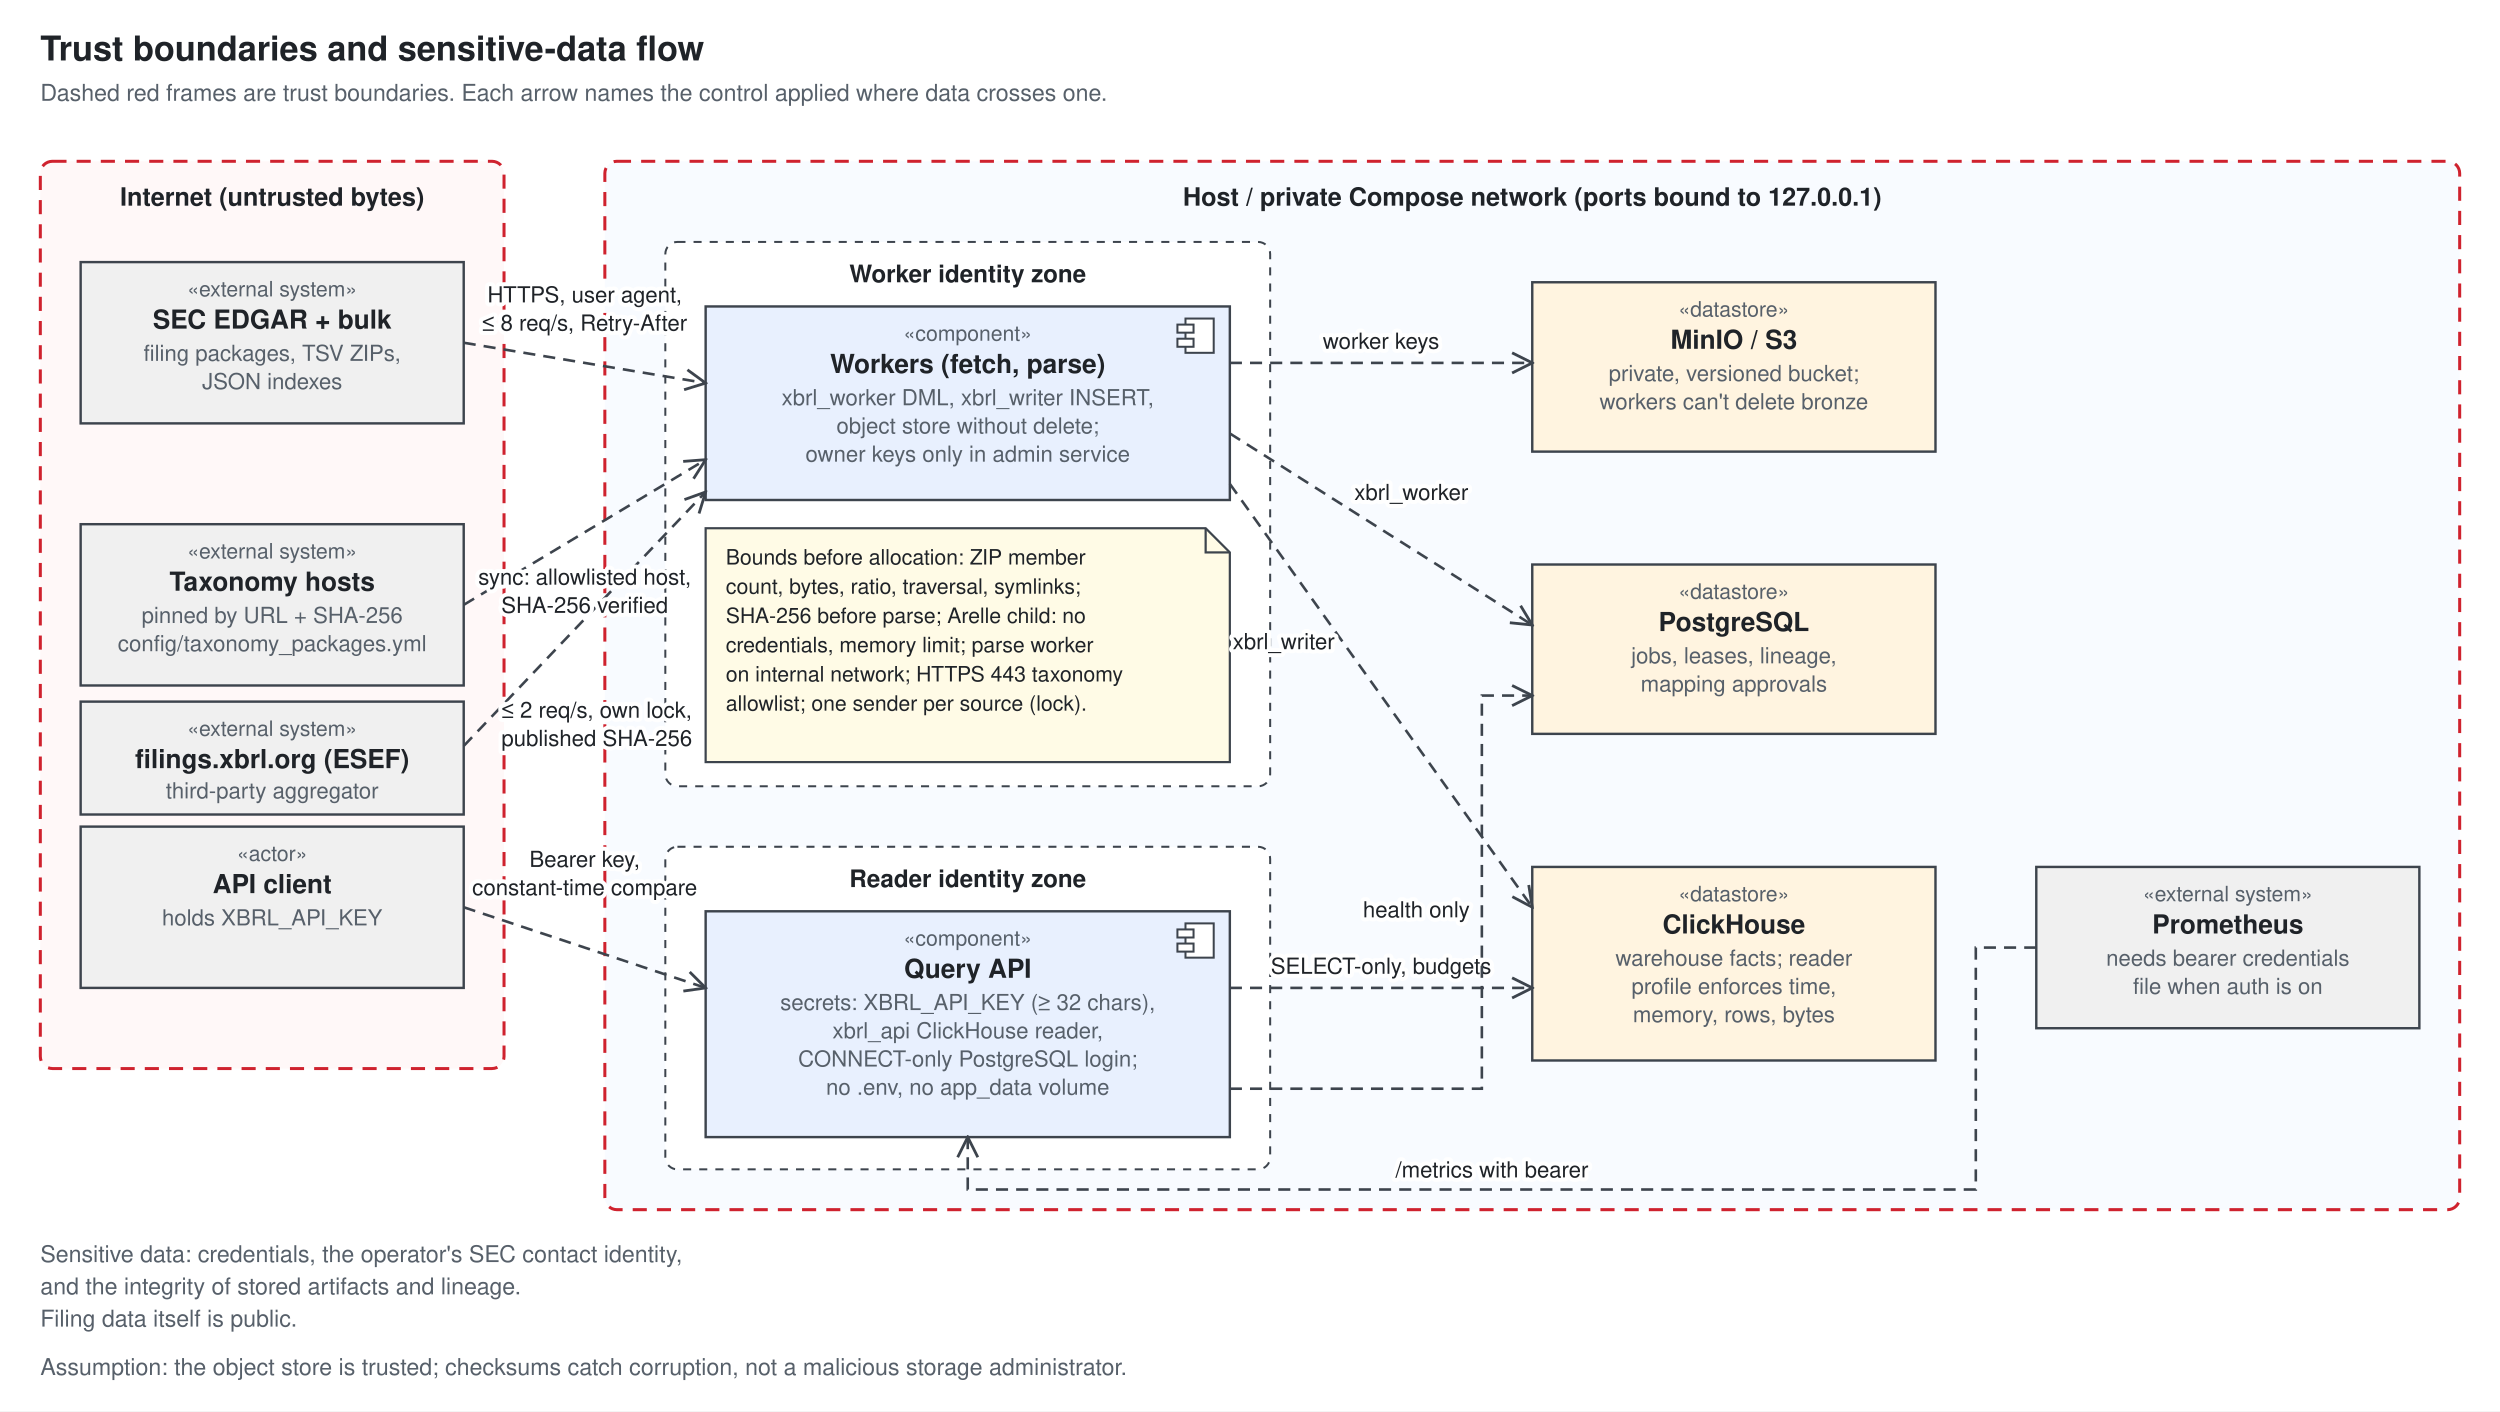
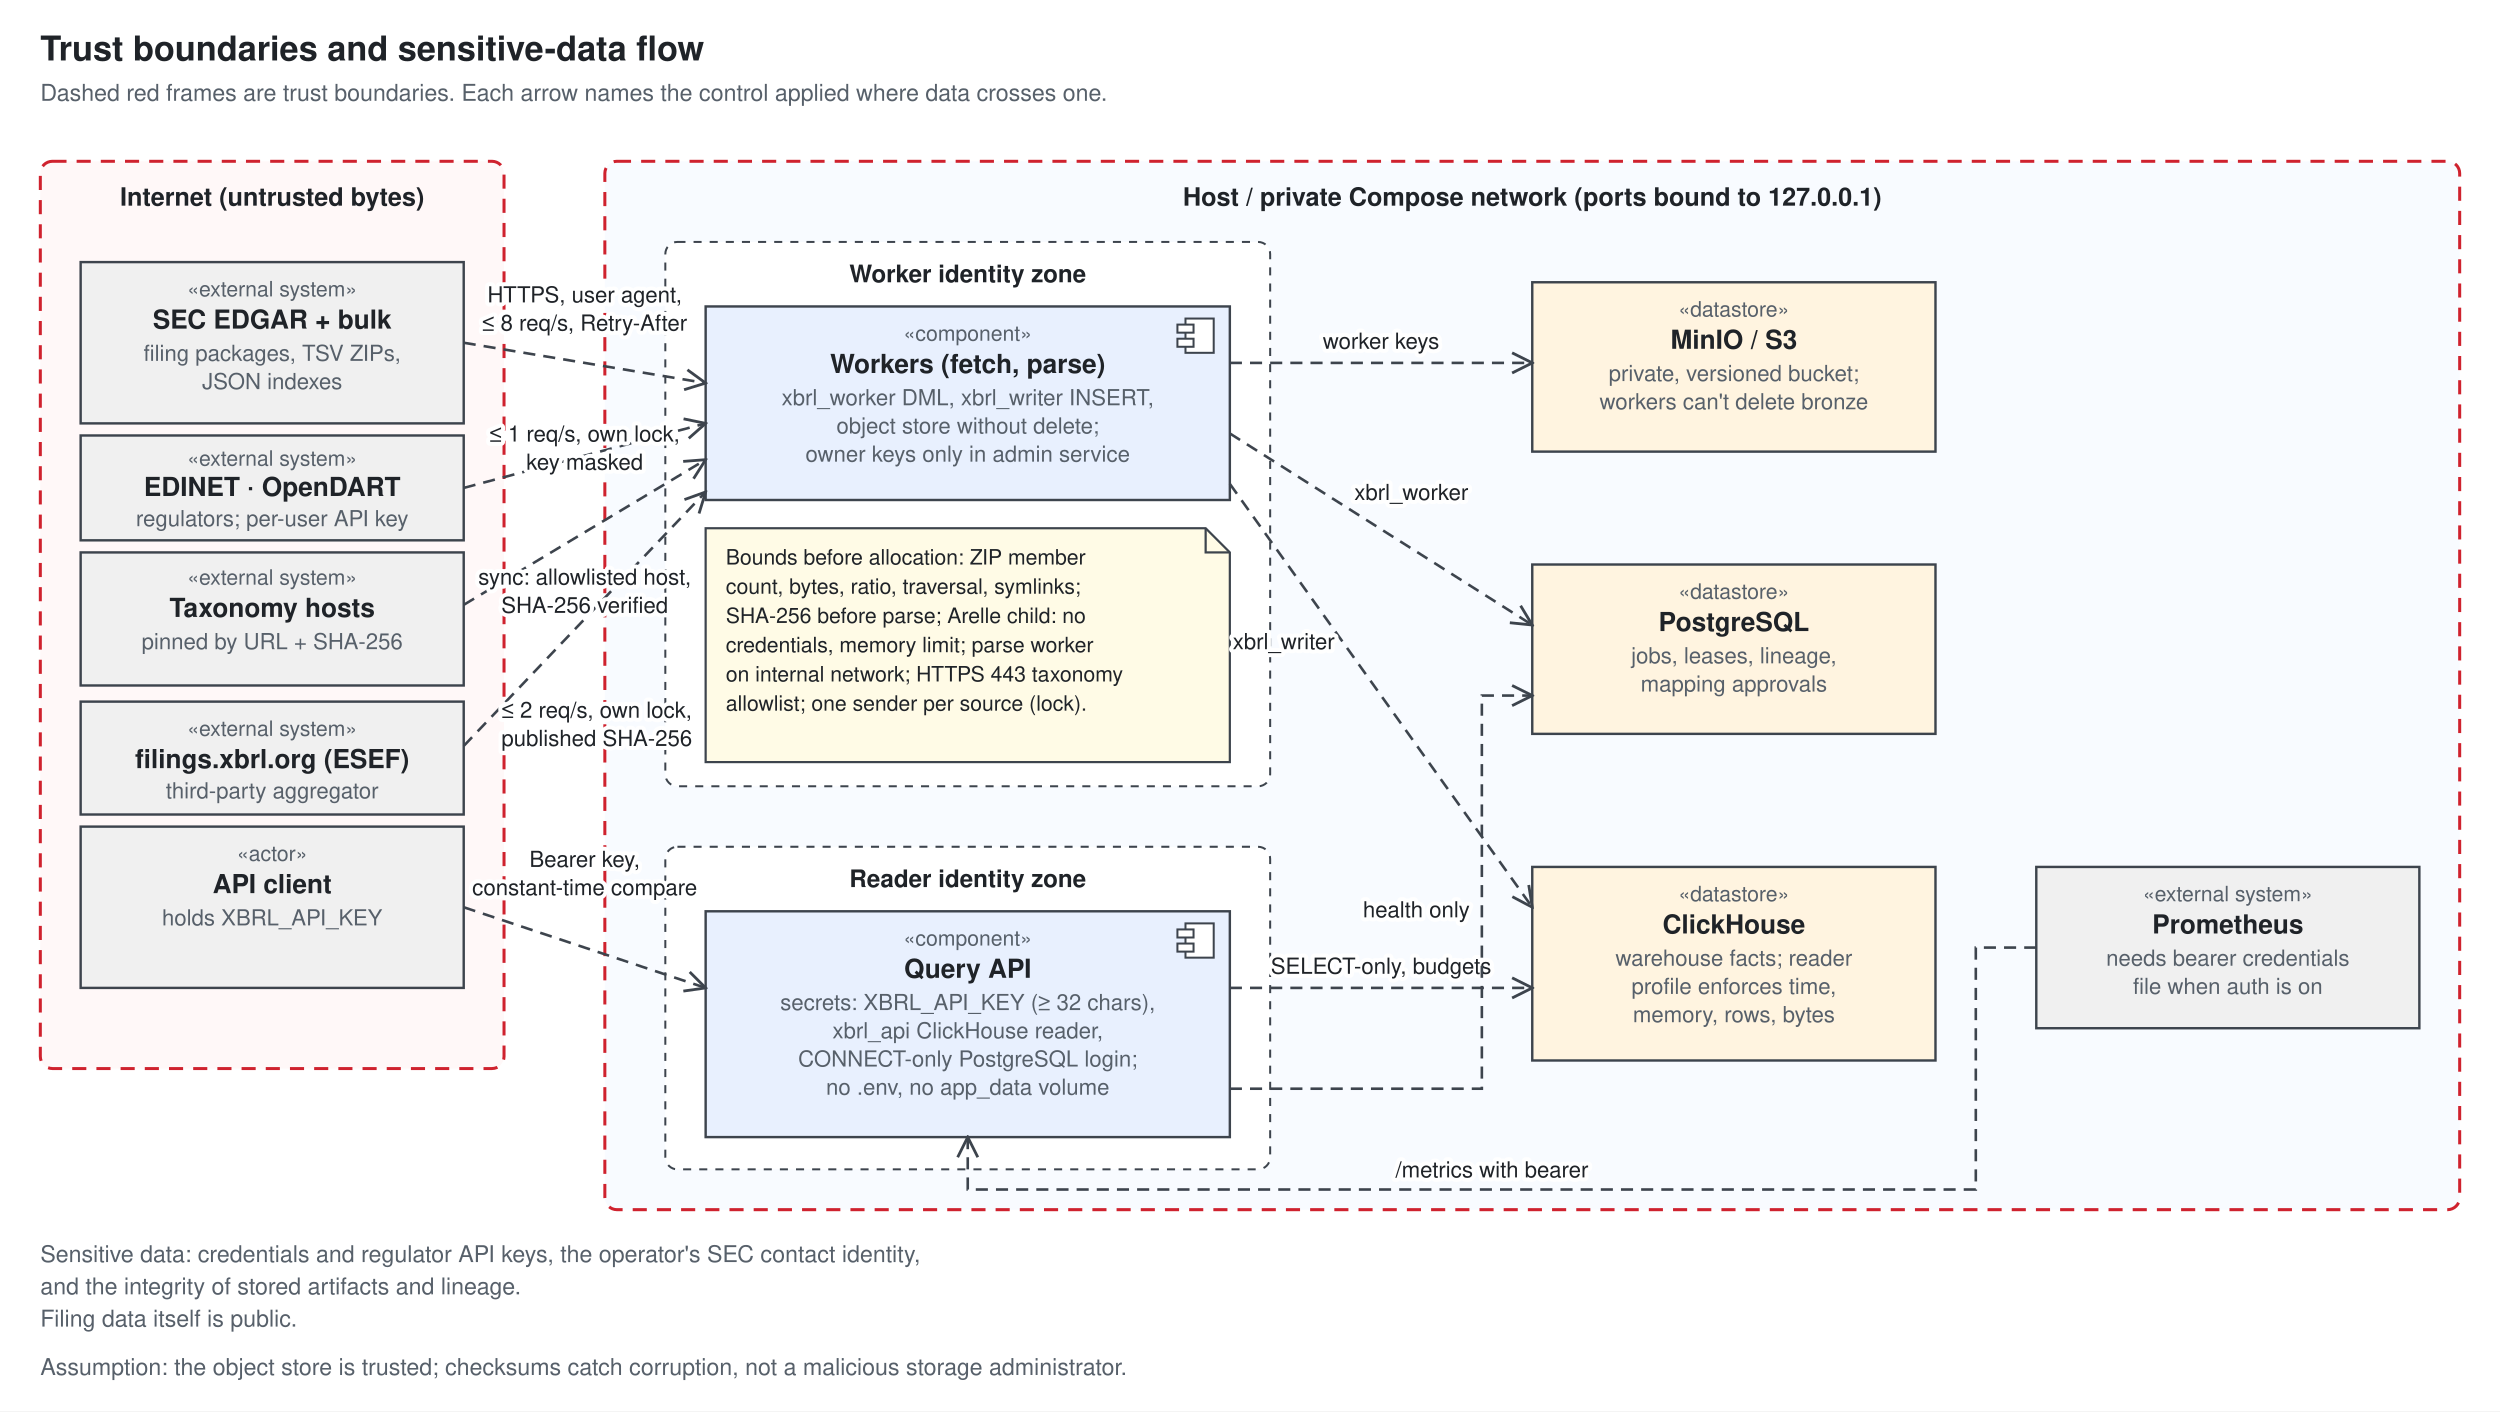
<svg xmlns="http://www.w3.org/2000/svg" viewBox="0 0 1240 700" width="1240" height="700" role="img" aria-labelledby="t d">
  <defs>
    <marker id="open" viewBox="0 0 12 12" refX="11" refY="6" markerWidth="12" markerHeight="12" markerUnits="userSpaceOnUse" orient="auto-start-reverse">
      <path d="M1,1 L11,6 L1,11" fill="none" stroke="#3d444d" stroke-width="1.4" />
    </marker>
    <marker id="filled" viewBox="0 0 12 12" refX="11" refY="6" markerWidth="11" markerHeight="11" markerUnits="userSpaceOnUse" orient="auto-start-reverse">
      <path d="M1,1 L11,6 L1,11 Z" fill="#3d444d" />
    </marker>
    <marker id="diamond" viewBox="0 0 16 10" refX="1" refY="5" markerWidth="16" markerHeight="10" markerUnits="userSpaceOnUse" orient="auto-start-reverse">
      <path d="M1,5 L8,1 L15,5 L8,9 Z" fill="#3d444d" />
    </marker>
  </defs>
  <style>
text { font-family: -apple-system, 'Segoe UI', Helvetica, Arial, sans-serif; fill: #1f2328; }
.m { fill: #57606a; }
.halo { paint-order: stroke; stroke: #ffffff; stroke-width: 4px; stroke-linejoin: round; }
</style>
  <rect width="1240" height="700" fill="#ffffff" />
  <text x="20" y="30" font-size="17" text-anchor="start" font-weight="600">Trust boundaries and sensitive-data flow</text>
  <text x="20" y="50" font-size="11.5" text-anchor="start" class="m">Dashed red frames are trust boundaries. Each arrow names the control applied where data crosses one.</text>
  <rect x="20" y="80" width="230" height="450" rx="6" fill="#fff8f8" stroke="#cf222e" stroke-width="1.5" stroke-dasharray="7 5" />
  <text x="135" y="102" font-size="12.5" text-anchor="middle" font-weight="600">Internet (untrusted bytes)</text>
  <rect x="40" y="130" width="190" height="80" rx="0" fill="#f0f0f0" stroke="#3d444d" stroke-width="1.2" />
  <text x="135.0" y="147" font-size="10.5" text-anchor="middle" class="m">«external system»</text>
  <text x="135.0" y="163" font-size="13" text-anchor="middle" font-weight="600">SEC EDGAR + bulk</text>
  <text x="135.0" y="179" font-size="11" text-anchor="middle" class="m">filing packages, TSV ZIPs,</text>
  <text x="135.0" y="193" font-size="11" text-anchor="middle" class="m">JSON indexes</text>
-   <rect x="40" y="260" width="190" height="80" rx="0" fill="#f0f0f0" stroke="#3d444d" stroke-width="1.2" />
-   <text x="135.0" y="277" font-size="10.5" text-anchor="middle" class="m">«external system»</text>
-   <text x="135.0" y="293" font-size="13" text-anchor="middle" font-weight="600">Taxonomy hosts</text>
-   <text x="135.0" y="309" font-size="11" text-anchor="middle" class="m">pinned by URL + SHA-256</text>
-   <text x="135.0" y="323" font-size="11" text-anchor="middle" class="m">config/taxonomy_packages.yml</text>
+   <rect x="40" y="216" width="190" height="52" rx="0" fill="#f0f0f0" stroke="#3d444d" stroke-width="1.2" />
+   <text x="135.0" y="231" font-size="10.5" text-anchor="middle" class="m">«external system»</text>
+   <text x="135.0" y="246" font-size="13" text-anchor="middle" font-weight="600">EDINET · OpenDART</text>
+   <text x="135.0" y="261" font-size="11" text-anchor="middle" class="m">regulators; per-user API key</text>
+   <rect x="40" y="274" width="190" height="66" rx="0" fill="#f0f0f0" stroke="#3d444d" stroke-width="1.2" />
+   <text x="135.0" y="290" font-size="10.5" text-anchor="middle" class="m">«external system»</text>
+   <text x="135.0" y="306" font-size="13" text-anchor="middle" font-weight="600">Taxonomy hosts</text>
+   <text x="135.0" y="322" font-size="11" text-anchor="middle" class="m">pinned by URL + SHA-256</text>
  <rect x="40" y="348" width="190" height="56" rx="0" fill="#f0f0f0" stroke="#3d444d" stroke-width="1.2" />
  <text x="135.0" y="365" font-size="10.5" text-anchor="middle" class="m">«external system»</text>
  <text x="135.0" y="381" font-size="13" text-anchor="middle" font-weight="600">filings.xbrl.org (ESEF)</text>
  <text x="135.0" y="396" font-size="11" text-anchor="middle" class="m">third-party aggregator</text>
  <rect x="40" y="410" width="190" height="80" rx="0" fill="#f0f0f0" stroke="#3d444d" stroke-width="1.2" />
  <text x="135.0" y="427" font-size="10.5" text-anchor="middle" class="m">«actor»</text>
  <text x="135.0" y="443" font-size="13" text-anchor="middle" font-weight="600">API client</text>
  <text x="135.0" y="459" font-size="11" text-anchor="middle" class="m">holds XBRL_API_KEY</text>
  <rect x="300" y="80" width="920" height="520" rx="6" fill="#f8fbff" stroke="#cf222e" stroke-width="1.5" stroke-dasharray="7 5" />
  <text x="760" y="102" font-size="12.5" text-anchor="middle" font-weight="600">Host / private Compose network (ports bound to 127.0.0.1)</text>
  <rect x="330" y="120" width="300" height="270" rx="6" fill="#ffffff" stroke="#3d444d" stroke-width="1" stroke-dasharray="4 4" />
  <text x="480" y="140" font-size="12" text-anchor="middle" font-weight="600">Worker identity zone</text>
  <rect x="350" y="152" width="260" height="96" rx="0" fill="#e8f0fe" stroke="#3d444d" stroke-width="1.2" />
  <text x="480.0" y="169" font-size="10.5" text-anchor="middle" class="m">«component»</text>
  <text x="480.0" y="185" font-size="13" text-anchor="middle" font-weight="600">Workers (fetch, parse)</text>
  <text x="480.0" y="201" font-size="11" text-anchor="middle" class="m">xbrl_worker DML, xbrl_writer INSERT,</text>
  <text x="480.0" y="215" font-size="11" text-anchor="middle" class="m">object store without delete;</text>
  <text x="480.0" y="229" font-size="11" text-anchor="middle" class="m">owner keys only in admin service</text>
  <rect x="588" y="158" width="14" height="17" rx="0" fill="#ffffff" stroke="#3d444d" stroke-width="1" />
  <rect x="584" y="161" width="8" height="4" rx="0" fill="#ffffff" stroke="#3d444d" stroke-width="1" />
  <rect x="584" y="168" width="8" height="4" rx="0" fill="#ffffff" stroke="#3d444d" stroke-width="1" />
  <path d="M350,262 L598,262 L610,274 L610,378 L350,378 Z" fill="#fffbe6" stroke="#3d444d" stroke-width="1.1" />
  <path d="M598,262 L598,274 L610,274" fill="none" stroke="#3d444d" stroke-width="1.1" />
  <text x="360" y="280" font-size="10.5" text-anchor="start">Bounds before allocation: ZIP member</text>
  <text x="360" y="294.5" font-size="10.5" text-anchor="start">count, bytes, ratio, traversal, symlinks;</text>
  <text x="360" y="309.0" font-size="10.5" text-anchor="start">SHA-256 before parse; Arelle child: no</text>
  <text x="360" y="323.5" font-size="10.5" text-anchor="start">credentials, memory limit; parse worker</text>
  <text x="360" y="338.0" font-size="10.5" text-anchor="start">on internal network; HTTPS 443 taxonomy</text>
  <text x="360" y="352.5" font-size="10.5" text-anchor="start">allowlist; one sender per source (lock).</text>
  <rect x="330" y="420" width="300" height="160" rx="6" fill="#ffffff" stroke="#3d444d" stroke-width="1" stroke-dasharray="4 4" />
  <text x="480" y="440" font-size="12" text-anchor="middle" font-weight="600">Reader identity zone</text>
  <rect x="350" y="452" width="260" height="112" rx="0" fill="#e8f0fe" stroke="#3d444d" stroke-width="1.2" />
  <text x="480.0" y="469" font-size="10.5" text-anchor="middle" class="m">«component»</text>
  <text x="480.0" y="485" font-size="13" text-anchor="middle" font-weight="600">Query API</text>
  <text x="480.0" y="501" font-size="11" text-anchor="middle" class="m">secrets: XBRL_API_KEY (≥ 32 chars),</text>
  <text x="480.0" y="515" font-size="11" text-anchor="middle" class="m">xbrl_api ClickHouse reader,</text>
  <text x="480.0" y="529" font-size="11" text-anchor="middle" class="m">CONNECT-only PostgreSQL login;</text>
  <text x="480.0" y="543" font-size="11" text-anchor="middle" class="m">no .env, no app_data volume</text>
  <rect x="588" y="458" width="14" height="17" rx="0" fill="#ffffff" stroke="#3d444d" stroke-width="1" />
  <rect x="584" y="461" width="8" height="4" rx="0" fill="#ffffff" stroke="#3d444d" stroke-width="1" />
  <rect x="584" y="468" width="8" height="4" rx="0" fill="#ffffff" stroke="#3d444d" stroke-width="1" />
  <rect x="760" y="140" width="200" height="84" rx="0" fill="#fff4e0" stroke="#3d444d" stroke-width="1.2" />
  <text x="860.0" y="157" font-size="10.5" text-anchor="middle" class="m">«datastore»</text>
  <text x="860.0" y="173" font-size="13" text-anchor="middle" font-weight="600">MinIO / S3</text>
  <text x="860.0" y="189" font-size="11" text-anchor="middle" class="m">private, versioned bucket;</text>
  <text x="860.0" y="203" font-size="11" text-anchor="middle" class="m">workers can't delete bronze</text>
  <rect x="760" y="280" width="200" height="84" rx="0" fill="#fff4e0" stroke="#3d444d" stroke-width="1.2" />
  <text x="860.0" y="297" font-size="10.5" text-anchor="middle" class="m">«datastore»</text>
  <text x="860.0" y="313" font-size="13" text-anchor="middle" font-weight="600">PostgreSQL</text>
  <text x="860.0" y="329" font-size="11" text-anchor="middle" class="m">jobs, leases, lineage,</text>
  <text x="860.0" y="343" font-size="11" text-anchor="middle" class="m">mapping approvals</text>
  <rect x="760" y="430" width="200" height="96" rx="0" fill="#fff4e0" stroke="#3d444d" stroke-width="1.2" />
  <text x="860.0" y="447" font-size="10.5" text-anchor="middle" class="m">«datastore»</text>
  <text x="860.0" y="463" font-size="13" text-anchor="middle" font-weight="600">ClickHouse</text>
  <text x="860.0" y="479" font-size="11" text-anchor="middle" class="m">warehouse facts; reader</text>
  <text x="860.0" y="493" font-size="11" text-anchor="middle" class="m">profile enforces time,</text>
  <text x="860.0" y="507" font-size="11" text-anchor="middle" class="m">memory, rows, bytes</text>
  <rect x="1010" y="430" width="190" height="80" rx="0" fill="#f0f0f0" stroke="#3d444d" stroke-width="1.2" />
  <text x="1105.0" y="447" font-size="10.5" text-anchor="middle" class="m">«external system»</text>
  <text x="1105.0" y="463" font-size="13" text-anchor="middle" font-weight="600">Prometheus</text>
  <text x="1105.0" y="479" font-size="11" text-anchor="middle" class="m">needs bearer credentials</text>
  <text x="1105.0" y="493" font-size="11" text-anchor="middle" class="m">file when auth is on</text>
  <path d="M230,170 L350,190" fill="none" stroke="#3d444d" stroke-width="1.3" stroke-dasharray="6 4" marker-end="url(#open)" />
  <text x="290" y="150" font-size="11" text-anchor="middle" class="halo">HTTPS, user agent,</text>
  <text x="290" y="164" font-size="11" text-anchor="middle" class="halo">≤ 8 req/s, Retry-After</text>
+   <path d="M230,242 L350,210" fill="none" stroke="#3d444d" stroke-width="1.3" stroke-dasharray="6 4" marker-end="url(#open)" />
+   <text x="290" y="219" font-size="11" text-anchor="middle" class="halo">≤ 1 req/s, own lock,</text>
+   <text x="290" y="233" font-size="11" text-anchor="middle" class="halo">key masked</text>
  <path d="M230,370 L350,244" fill="none" stroke="#3d444d" stroke-width="1.3" stroke-dasharray="6 4" marker-end="url(#open)" />
  <text x="296" y="356" font-size="11" text-anchor="middle" class="halo">≤ 2 req/s, own lock,</text>
  <text x="296" y="370" font-size="11" text-anchor="middle" class="halo">published SHA-256</text>
  <path d="M230,300 L350,228" fill="none" stroke="#3d444d" stroke-width="1.3" stroke-dasharray="6 4" marker-end="url(#open)" />
  <text x="290" y="290" font-size="11" text-anchor="middle" class="halo">sync: allowlisted host,</text>
  <text x="290" y="304" font-size="11" text-anchor="middle" class="halo">SHA-256 verified</text>
  <path d="M230,450 L350,490" fill="none" stroke="#3d444d" stroke-width="1.3" stroke-dasharray="6 4" marker-end="url(#open)" />
  <text x="290" y="430" font-size="11" text-anchor="middle" class="halo">Bearer key,</text>
  <text x="290" y="444" font-size="11" text-anchor="middle" class="halo">constant-time compare</text>
  <path d="M610,180 L760,180" fill="none" stroke="#3d444d" stroke-width="1.3" stroke-dasharray="6 4" marker-end="url(#open)" />
  <text x="685" y="173" font-size="11" text-anchor="middle" class="halo">worker keys</text>
  <path d="M610,215 L760,310" fill="none" stroke="#3d444d" stroke-width="1.3" stroke-dasharray="6 4" marker-end="url(#open)" />
  <text x="700" y="248" font-size="11" text-anchor="middle" class="halo">xbrl_worker</text>
  <path d="M610,240 L760,450" fill="none" stroke="#3d444d" stroke-width="1.3" stroke-dasharray="6 4" marker-end="url(#open)" />
  <text x="662" y="322" font-size="11" text-anchor="end" class="halo">xbrl_writer</text>
  <path d="M610,490 L760,490" fill="none" stroke="#3d444d" stroke-width="1.3" stroke-dasharray="6 4" marker-end="url(#open)" />
  <text x="685" y="483" font-size="11" text-anchor="middle" class="halo">SELECT-only, budgets</text>
  <path d="M610,540 L735,540 L735,345 L760,345" fill="none" stroke="#3d444d" stroke-width="1.3" stroke-dasharray="6 4" marker-end="url(#open)" />
  <text x="729" y="455" font-size="11" text-anchor="end" class="halo">health only</text>
  <path d="M1010,470 L980,470 L980,590 L480,590 L480,564" fill="none" stroke="#3d444d" stroke-width="1.3" stroke-dasharray="6 4" marker-end="url(#open)" />
  <text x="740" y="584" font-size="11" text-anchor="middle" class="halo">/metrics with bearer</text>
-   <text x="20" y="626" font-size="11.5" text-anchor="start" class="m">Sensitive data: credentials, the operator's SEC contact identity,</text>
+   <text x="20" y="626" font-size="11.5" text-anchor="start" class="m">Sensitive data: credentials and regulator API keys, the operator's SEC contact identity,</text>
  <text x="20" y="642" font-size="11.5" text-anchor="start" class="m">and the integrity of stored artifacts and lineage.</text>
  <text x="20" y="658" font-size="11.5" text-anchor="start" class="m">Filing data itself is public.</text>
  <text x="20" y="682" font-size="11.5" text-anchor="start" class="m">Assumption: the object store is trusted; checksums catch corruption, not a malicious storage administrator.</text>
</svg>
